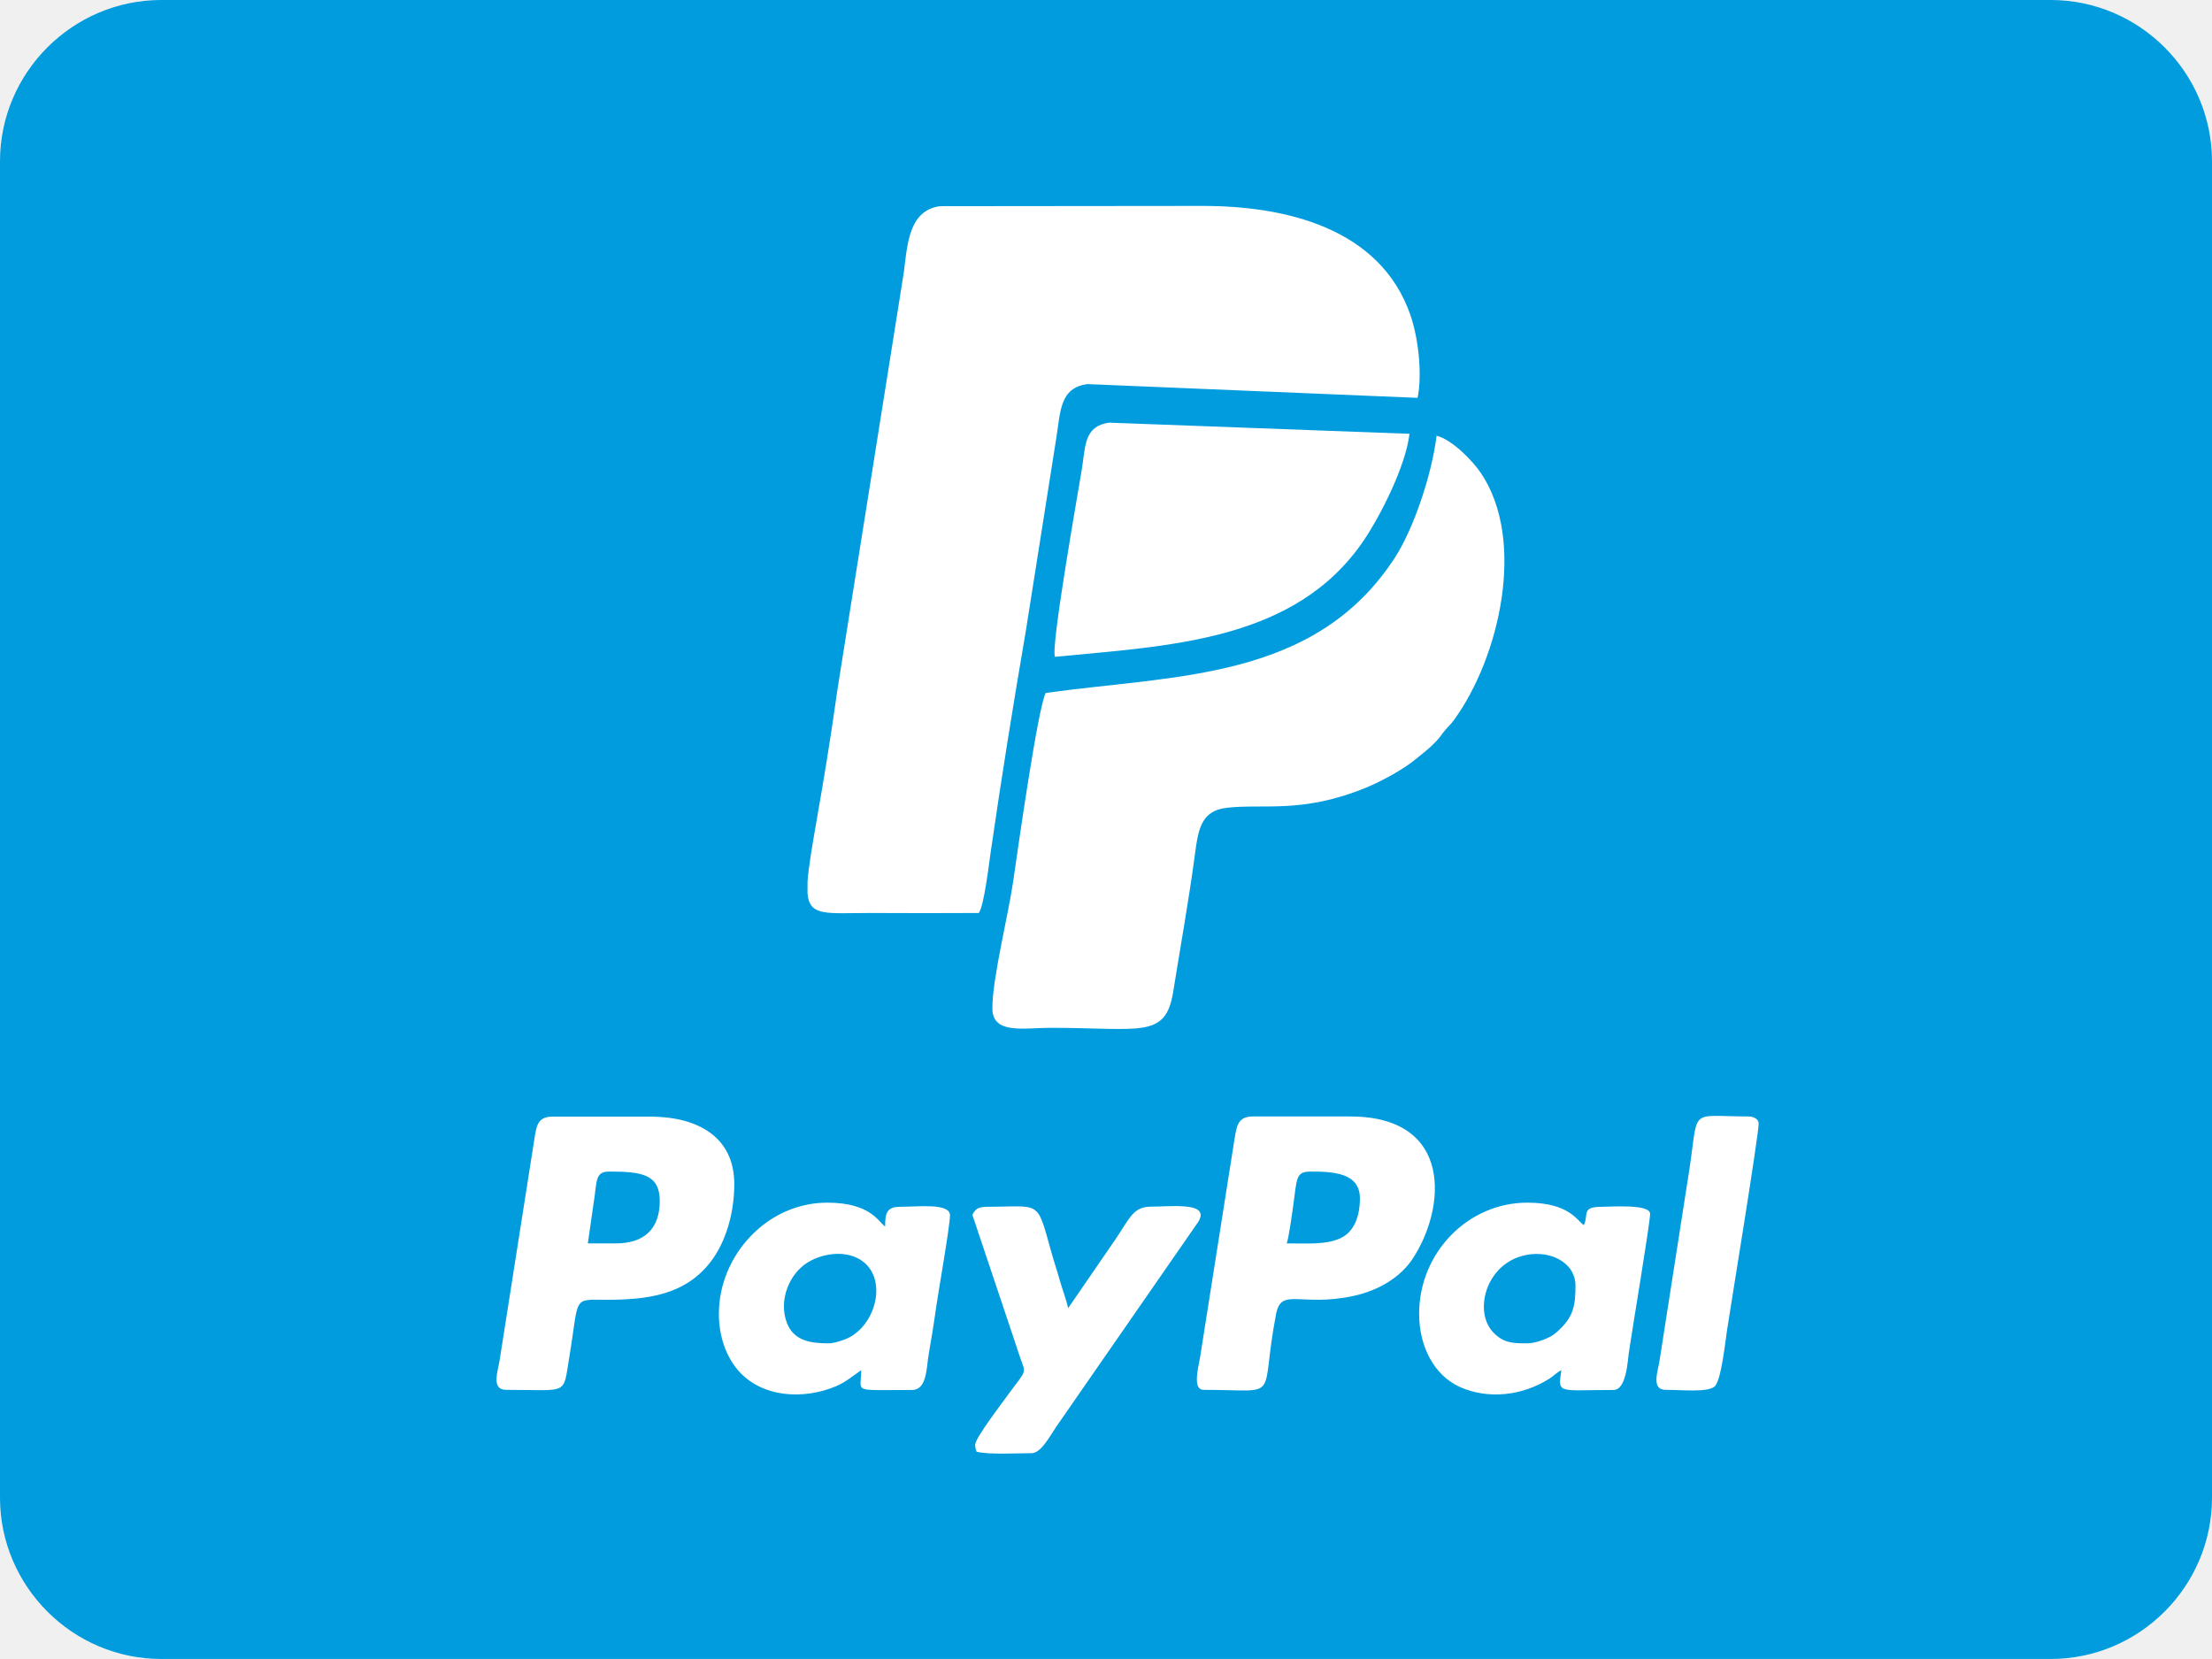
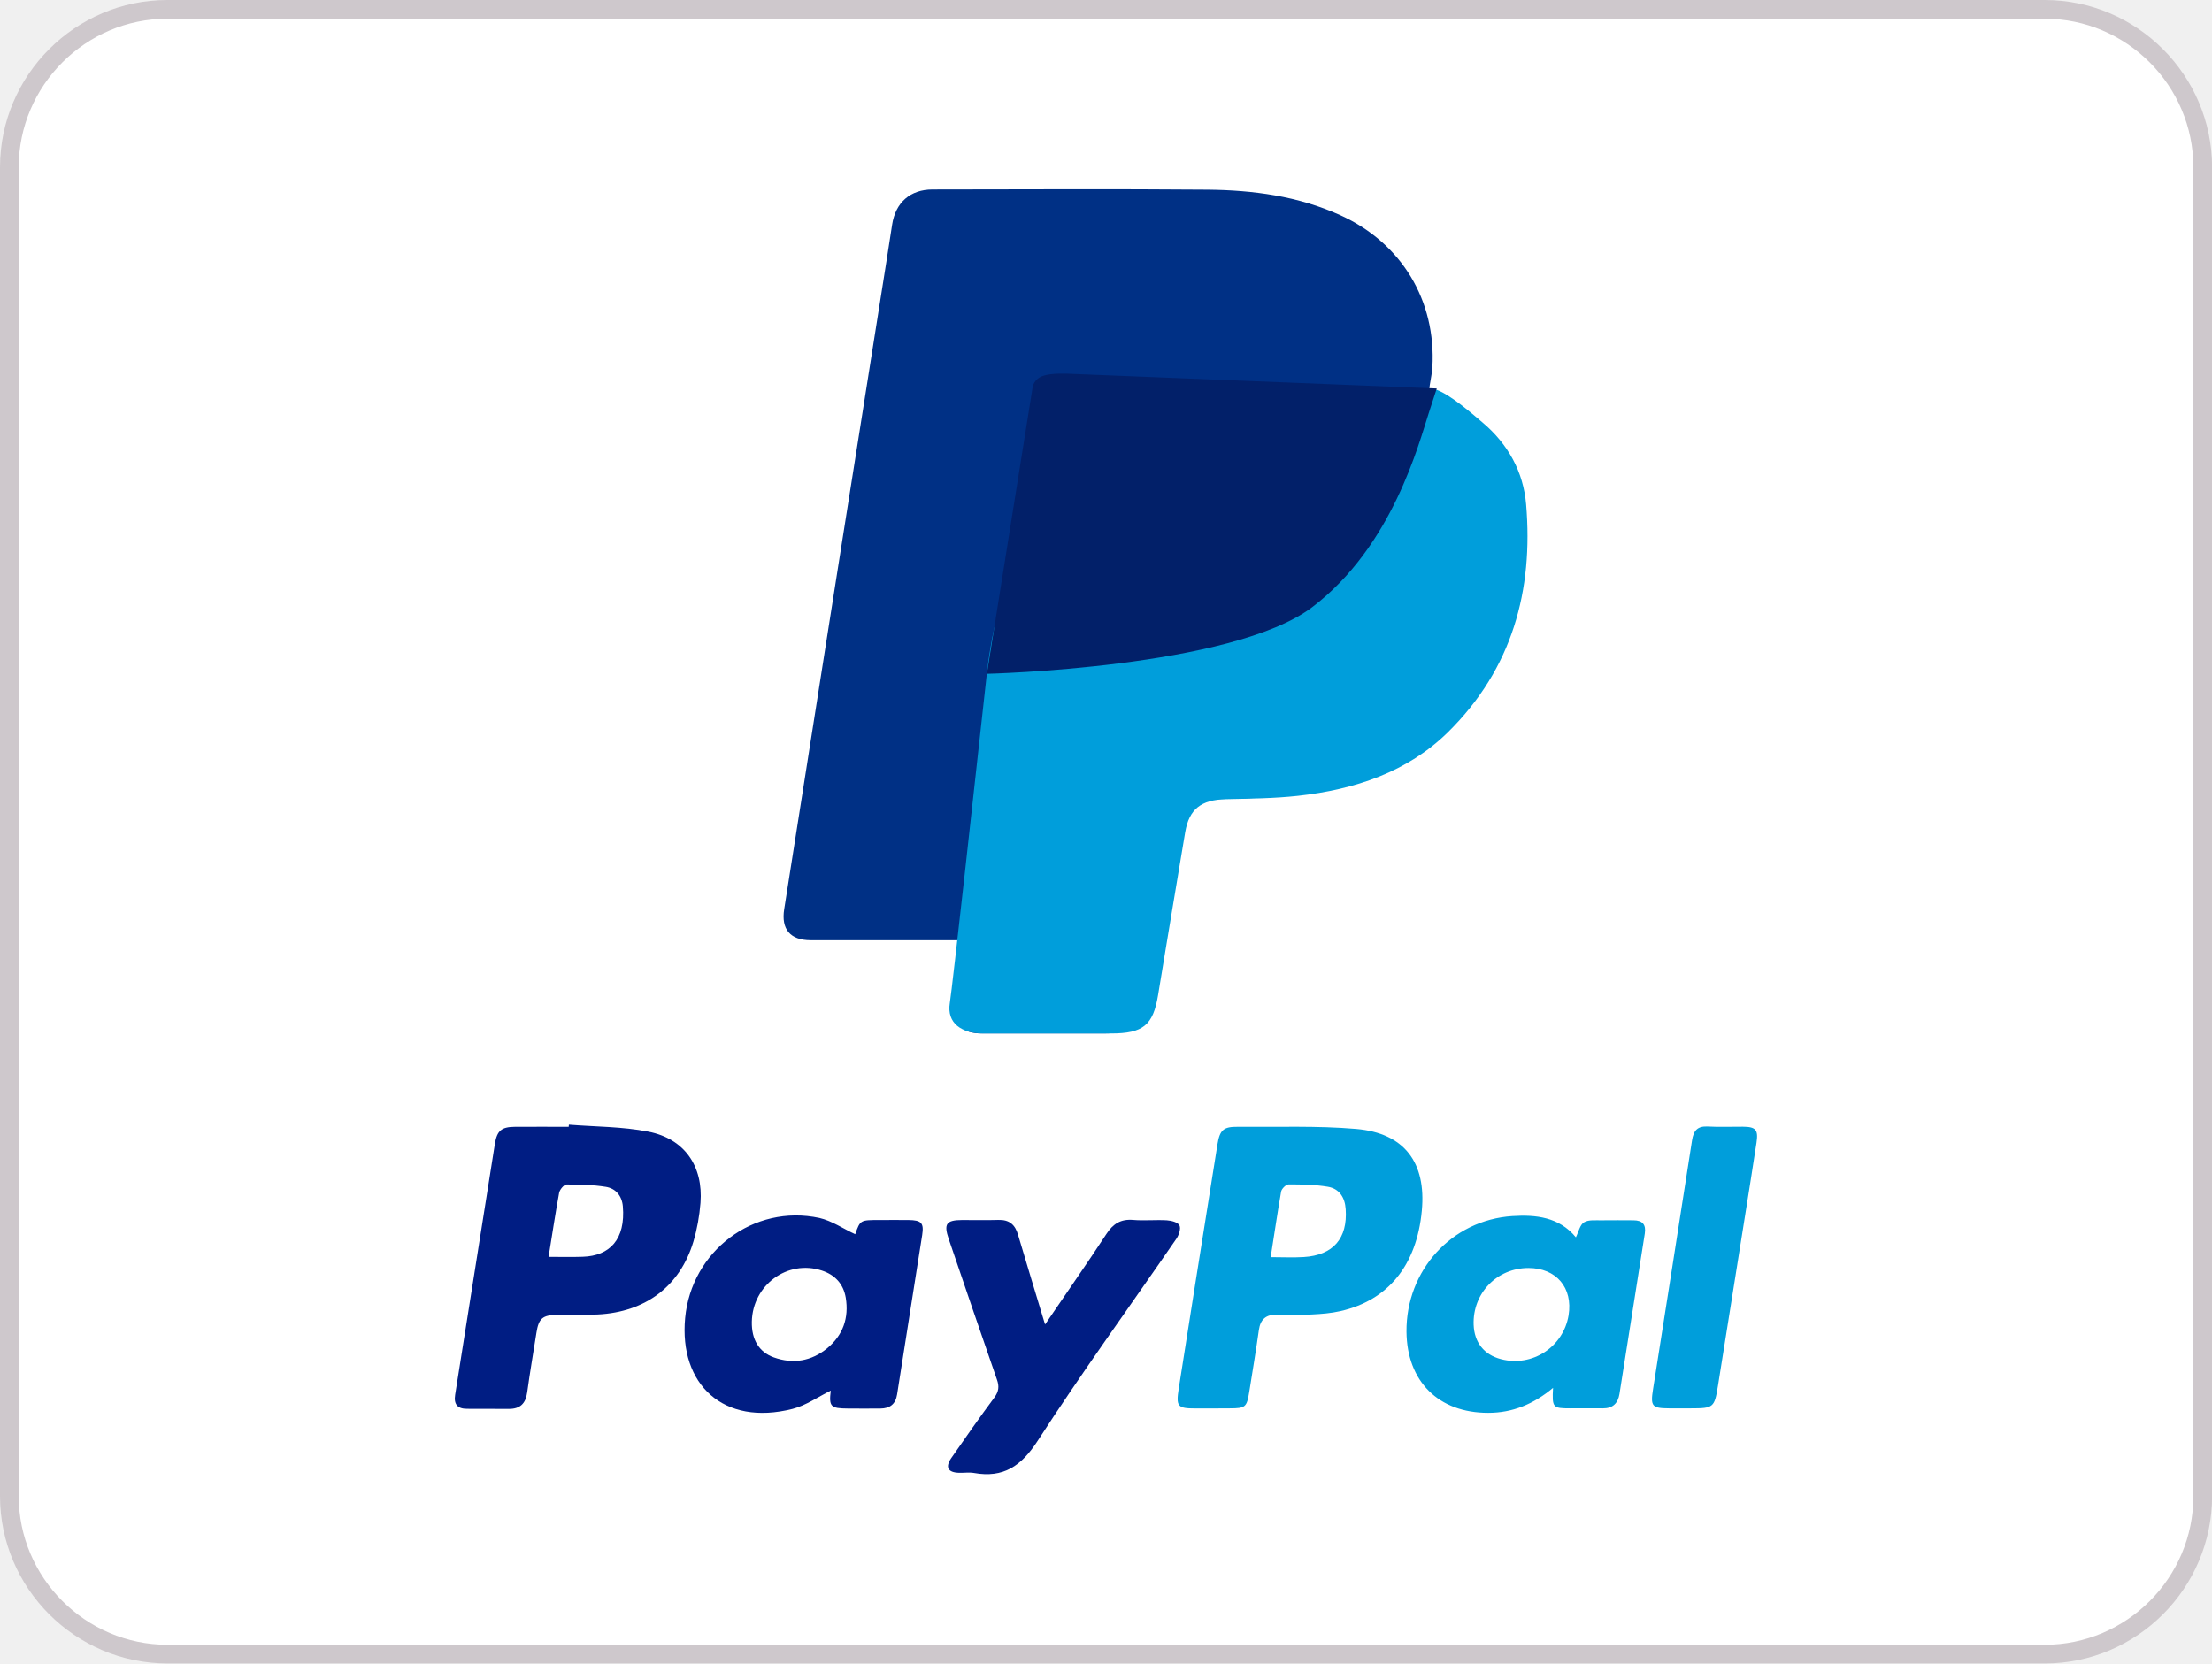
- <svg xmlns="http://www.w3.org/2000/svg" version="1.1" id="Calque_1" x="0px" y="0px" viewBox="0 0 172.19 129.14" style="enable-background:new 0 0 172.19 129.14;" xml:space="preserve">
+ <svg xmlns="http://www.w3.org/2000/svg" version="1.1" id="Calque_1" x="0px" y="0px" viewBox="0 0 236.49 177.87" style="enable-background:new 0 0 236.49 177.87;" xml:space="preserve">
  <style type="text/css">
- 	.st0{fill-rule:evenodd;clip-rule:evenodd;fill:#CCD905;}
- 	.st1{fill-rule:evenodd;clip-rule:evenodd;fill:#00ADEF;}
- 	.st2{fill-rule:evenodd;clip-rule:evenodd;}
- 	.st3{fill-rule:evenodd;clip-rule:evenodd;fill:#009CDE;}
- 	.st4{fill-rule:evenodd;clip-rule:evenodd;fill:#FFFFFF;}
- 	.st5{fill:none;stroke:#000000;stroke-width:0.567;stroke-miterlimit:22.926;}
- 	.st6{fill-rule:evenodd;clip-rule:evenodd;fill:#377F7B;}
- 	.st7{fill-rule:evenodd;clip-rule:evenodd;fill:#1A1A1A;}
- 	.st8{fill:#FFFFFF;}
- 	.st9{fill:none;stroke:#FFFFFF;stroke-width:0.567;stroke-miterlimit:22.926;}
- 	.st10{fill-rule:evenodd;clip-rule:evenodd;fill:#009287;}
- 	.st11{fill-rule:evenodd;clip-rule:evenodd;fill:#99E1DE;}
- 	.st12{fill-rule:evenodd;clip-rule:evenodd;fill:#00A1E9;}
- 	.st13{fill-rule:evenodd;clip-rule:evenodd;fill:#016FD0;}
- 	.st14{fill-rule:evenodd;clip-rule:evenodd;fill:#FEFEFF;}
- 	.st15{fill-rule:evenodd;clip-rule:evenodd;fill:#8ABDE9;}
- 	.st16{fill-rule:evenodd;clip-rule:evenodd;fill:#EF533D;}
- 	.st17{clip-path:url(#SVGID_2_);fill:url(#SVGID_3_);}
- 	.st18{clip-path:url(#SVGID_5_);fill:url(#SVGID_6_);}
- 	.st19{fill-rule:evenodd;clip-rule:evenodd;fill:#1D3663;}
- 	.st20{fill-rule:evenodd;clip-rule:evenodd;fill:#FEFEFE;}
- 	.st21{fill-rule:evenodd;clip-rule:evenodd;fill:#EDEDED;}
- 	.st22{fill-rule:evenodd;clip-rule:evenodd;fill:#C30044;}
- 	.st23{fill-rule:evenodd;clip-rule:evenodd;fill:#FFDD00;}
- 	.st24{clip-path:url(#SVGID_8_);fill-rule:evenodd;clip-rule:evenodd;fill:#2F9B46;}
- 	.st25{clip-path:url(#SVGID_8_);fill-rule:evenodd;clip-rule:evenodd;fill:#60B54D;}
- 	.st26{clip-path:url(#SVGID_8_);fill-rule:evenodd;clip-rule:evenodd;fill:#89CC53;}
- 	.st27{clip-path:url(#SVGID_8_);fill-rule:evenodd;clip-rule:evenodd;fill:#3CB8AD;}
- 	.st28{clip-path:url(#SVGID_8_);fill-rule:evenodd;clip-rule:evenodd;fill:#3394D7;}
- 	.st29{clip-path:url(#SVGID_8_);fill:none;stroke:#3394D7;stroke-width:0.216;stroke-miterlimit:22.926;}
- 	.st30{clip-path:url(#SVGID_8_);fill-rule:evenodd;clip-rule:evenodd;fill:#2772BC;}
- 	.st31{clip-path:url(#SVGID_8_);fill-rule:evenodd;clip-rule:evenodd;fill:#1B5B83;}
- 	.st32{clip-path:url(#SVGID_8_);fill-rule:evenodd;clip-rule:evenodd;fill:#993233;}
- 	.st33{clip-path:url(#SVGID_8_);fill-rule:evenodd;clip-rule:evenodd;fill:#E13030;}
- 	.st34{clip-path:url(#SVGID_8_);fill-rule:evenodd;clip-rule:evenodd;fill:#F28824;}
- 	.st35{clip-path:url(#SVGID_8_);fill-rule:evenodd;clip-rule:evenodd;fill:#F5C836;}
- 	.st36{clip-path:url(#SVGID_8_);fill-rule:evenodd;clip-rule:evenodd;fill:#238647;}
- 	.st37{clip-path:url(#SVGID_8_);fill-rule:evenodd;clip-rule:evenodd;fill:#EDEDED;}
- 	.st38{clip-path:url(#SVGID_10_);fill:url(#SVGID_11_);}
- 	.st39{fill-rule:evenodd;clip-rule:evenodd;fill:#184285;}
- 	.st40{fill-rule:evenodd;clip-rule:evenodd;fill:#B2DBF4;}
- 	.st41{fill-rule:evenodd;clip-rule:evenodd;fill:#68BCEB;}
- 	.st42{fill-rule:evenodd;clip-rule:evenodd;fill:#FDFEFE;}
- 	.st43{fill-rule:evenodd;clip-rule:evenodd;fill:#1E4A8F;}
- 	.st44{filter:url(#Adobe_OpacityMaskFilter);}
- 	.st45{clip-path:url(#SVGID_13_);fill:url(#SVGID_15_);}
- 	.st46{clip-path:url(#SVGID_13_);mask:url(#SVGID_14_);fill:url(#SVGID_16_);}
- 	.st47{fill-rule:evenodd;clip-rule:evenodd;fill:#748DB6;}
- 	.st48{fill-rule:evenodd;clip-rule:evenodd;fill:#1A458A;}
- 	.st49{fill-rule:evenodd;clip-rule:evenodd;fill:#8097BC;}
- 	.st50{clip-path:url(#SVGID_18_);fill-rule:evenodd;clip-rule:evenodd;fill:#2FACDD;}
- 	.st51{clip-path:url(#SVGID_18_);fill-rule:evenodd;clip-rule:evenodd;fill:#F49332;}
- 	.st52{clip-path:url(#SVGID_18_);fill-rule:evenodd;clip-rule:evenodd;fill:#F7A859;}
- 	.st53{clip-path:url(#SVGID_18_);fill-rule:evenodd;clip-rule:evenodd;fill:#5EC7DC;}
- 	.st54{clip-path:url(#SVGID_18_);fill-rule:evenodd;clip-rule:evenodd;fill:#32BAE2;}
- 	.st55{fill-rule:evenodd;clip-rule:evenodd;fill:#E61E28;}
- 	.st56{fill-rule:evenodd;clip-rule:evenodd;fill:#C8036F;}
- 	.st57{clip-path:url(#SVGID_20_);fill:url(#SVGID_21_);}
- 	.st58{fill-rule:evenodd;clip-rule:evenodd;fill:#000267;}
- 	.st59{fill-rule:evenodd;clip-rule:evenodd;fill:#EC2528;}
+ 	.st0{fill-rule:evenodd;clip-rule:evenodd;fill:#295D4E;}
+ 	.st1{fill-rule:evenodd;clip-rule:evenodd;fill:#FFFFFF;}
+ 	.st2{fill-rule:evenodd;clip-rule:evenodd;fill:#69B57E;}
+ 	.st3{fill:#FFFFFF;}
+ 	.st4{fill-rule:evenodd;clip-rule:evenodd;fill:#FFFFFF;stroke:#CEC8CC;stroke-width:2;stroke-miterlimit:10;}
+ 	.st5{fill:#003085;}
+ 	.st6{fill:#001D83;}
+ 	.st7{fill:#009EDB;}
+ 	.st8{fill:#022069;}
+ 	.st9{fill-rule:evenodd;clip-rule:evenodd;fill:#163255;}
+ 	.st10{fill-rule:evenodd;clip-rule:evenodd;fill:#CDF564;}
+ 	.st11{fill:#CDF564;}
</style>
-   <path class="st3" d="M12.56,0h147.07c6.91,0,12.56,5.65,12.56,12.56v104.02c0,6.91-5.65,12.56-12.56,12.56H12.56  C5.65,129.14,0,123.49,0,116.58V12.56C0,5.65,5.65,0,12.56,0" />
-   <path class="st4" d="M76.19,71.07c0.41-0.5,0.82-4,0.91-4.61c0.84-5.82,1.78-11.67,2.77-17.44l2.34-14.82  c0.35-2.15,0.26-4.02,2.45-4.3l25.69,1.07c0.35-1.68,0.12-4.48-0.56-6.45c-2.36-6.8-9.78-8.51-16.26-8.49l-20.36,0.02  c-2.65,0.35-2.54,3.54-2.87,5.51L65.2,53.61c-1.17,8.4-2.2,12.78-2.34,15.05v0.9c0.16,1.81,1.49,1.51,4.95,1.51  C70.61,71.08,73.4,71.09,76.19,71.07" />
-   <path class="st4" d="M81.4,53.94c-0.63,1.31-2.13,11.89-2.52,14.6c-0.38,2.67-1.64,7.63-1.63,9.96c0.01,2.04,2.43,1.51,4.53,1.51  c7.05,0,8.96,0.88,9.55-2.83c0.55-3.45,1.22-7.14,1.69-10.69c0.26-1.94,0.48-3.38,2.48-3.61c2.91-0.33,5.86,0.47,10.82-1.56  c1.2-0.49,2.9-1.41,3.88-2.22c0.61-0.5,1.09-0.85,1.62-1.42c0.35-0.38,0.36-0.47,0.68-0.85c0.32-0.37,0.43-0.43,0.71-0.82  c3.51-4.85,5.62-13.94,2.06-19.2c-0.64-0.95-2.25-2.6-3.44-2.89c-0.38,3.06-1.78,7.21-3.24,9.48  C102.37,52.98,91.52,52.53,81.4,53.94" />
-   <path class="st4" d="M93.69,108.19c6.21,0,4.32,1,5.64-5.88c0.41-2.14,1.91-0.54,6.03-1.43c1.98-0.43,3.64-1.45,4.59-2.87  c2.62-3.94,3.21-11.1-4.85-11.1h-7.57c-1.19,0-1.26,0.76-1.43,1.75l-2.69,17.05C93.29,106.41,92.8,108.19,93.69,108.19 M39.4,108.19  c4.88,0,4.42,0.46,4.9-2.44c0.81-4.87,0.21-4.58,2.88-4.57c3.21,0,6.18-0.36,8.18-3.01c1.09-1.44,1.8-3.64,1.8-5.99  c0-3.7-2.87-5.26-6.58-5.26h-7.57c-1.23,0-1.26,0.84-1.43,1.86l-2.68,17.06C38.76,106.76,38.21,108.19,39.4,108.19z M47.95,96.79  h-2.19l0.44-3.07c0.29-1.73,0.08-2.52,1.21-2.52c2.51,0,3.95,0.19,3.95,2.3C51.35,95.69,50.12,96.79,47.95,96.79z M110.47,102.27  c0,2.55,1.17,4.8,3.18,5.7c2.22,0.99,4.85,0.67,6.93-0.63c0.43-0.27,0.5-0.44,0.96-0.68c-0.28,1.9-0.26,1.54,4.06,1.54  c1,0,1.1-2.24,1.19-2.87c0.18-1.32,1.66-10.1,1.66-10.84c0-0.78-2.99-0.55-3.73-0.55c-1.67,0-1.02,0.58-1.43,1.43  c-0.52-0.35-1.15-1.75-4.39-1.75C114.29,93.61,110.47,97.5,110.47,102.27z M118.8,104.57c-1.01,0-1.76-0.02-2.55-0.84  c-1.53-1.59-0.64-5.16,2.22-5.96c2.04-0.57,4.17,0.44,4.17,2.31c0,1.51-0.13,2.42-1.38,3.55c-0.08,0.07-0.17,0.14-0.24,0.2  c-0.25,0.18-0.32,0.22-0.63,0.36C119.92,104.39,119.41,104.57,118.8,104.57z M55.96,102.27c0,1.83,0.6,3.34,1.46,4.36  c1.87,2.2,5.17,2.34,7.68,1.27c0.77-0.33,1.3-0.81,1.94-1.24c0,1.79-0.83,1.54,3.95,1.54c1.18,0,1.12-1.72,1.3-2.76  c0.21-1.22,0.41-2.39,0.57-3.6c0.15-1.08,1.09-6.39,1.09-7.24c0-0.97-2.51-0.66-3.84-0.66c-1.08,0-1.21,0.47-1.21,1.54  c-0.53-0.39-1.16-1.86-4.5-1.86C59.71,93.61,55.96,97.74,55.96,102.27z M64.51,104.57c-1.31,0-2.7-0.15-3.25-1.58  c-0.67-1.73,0.15-3.84,1.65-4.74c1.26-0.75,3.08-0.94,4.25-0.06c2.01,1.5,0.94,5.27-1.49,6.11  C65.34,104.42,64.86,104.57,64.51,104.57z M75.7,94.59l3.22,9.61c0.14,0.42,0.26,0.79,0.38,1.15c0.58,1.74,0.72,1.08-0.82,3.21  c-0.34,0.47-2.57,3.38-2.57,3.9c0,0.3,0.05,0.3,0.11,0.55c1.01,0.24,3.13,0.11,4.28,0.11c0.71,0,1.34-1.18,1.91-2.04l10.91-15.74  c1.41-1.84-1.86-1.41-3.5-1.41c-1.38,0-1.64,0.82-2.76,2.5l-3.71,5.4c-0.16-0.71-0.46-1.48-0.66-2.19  c-0.22-0.79-0.46-1.48-0.68-2.28c-1.12-4.03-0.77-3.42-5.02-3.42c-0.26,0-0.54,0.05-0.72,0.15C75.93,94.18,75.7,94.47,75.7,94.59z   M129.66,108.19c1.27,0,3.23,0.21,3.8-0.25c0.54-0.44,0.87-3.73,0.98-4.4c0.25-1.66,2.46-15.13,2.46-16.08  c0-0.35-0.4-0.55-0.77-0.55c-4.95,0-3.78-0.88-4.76,5l-2.19,14.04C129.04,106.8,128.53,108.19,129.66,108.19z M100.16,96.79  c0.15-0.31,0.46-2.59,0.53-3.09c0.27-1.95,0.17-2.5,1.33-2.5c1.7,0,3.84,0.07,3.84,2.08c0,1.46-0.48,2.62-1.5,3.1  C103.24,96.91,101.75,96.79,100.16,96.79z" />
-   <path class="st4" d="M82.13,51.13c8.89-0.87,18.71-1.18,24.05-9.09c1.27-1.89,3.24-5.73,3.54-8.27l-23.38-0.87  c-1.94,0.26-1.84,1.81-2.12,3.59C83.98,38,81.74,50.56,82.13,51.13" />
+   <path class="st4" d="M17.89,1h200.72c9.29,0,16.89,7.6,16.89,16.89v142.1c0,9.29-7.6,16.89-16.89,16.89H17.89  C8.6,176.87,1,169.27,1,159.98V17.89C1,8.6,8.6,1,17.89,1" />
+   <g>
+     <path class="st5" d="M103.45,100.54c-0.6,0-1.05,0-1.5,0c-5.1,0-10.19,0-15.29,0c-2.18,0-3.16-1.19-2.82-3.32   c1.95-12.34,3.88-24.69,5.83-37.03c1.7-10.75,3.4-21.49,5.1-32.24c0.21-1.31,0.41-2.62,0.61-3.93c0.36-2.37,1.94-3.76,4.32-3.76   c9.78-0.01,19.56-0.06,29.33,0.02c4.91,0.04,9.75,0.68,14.29,2.74c6.52,2.97,10.23,9.11,9.82,16.25c-0.07,1.24-0.61,2.63-0.2,3.66   c0.38,0.95,1.79,1.45,2.67,2.23c2.63,2.33,4.17,5.31,4.44,8.77c0.74,9.19-1.38,17.56-7.92,24.36c-4.11,4.27-9.46,6.14-15.23,6.81   c-2.42,0.28-4.87,0.29-7.31,0.36c-2.51,0.07-3.73,1.06-4.13,3.54c-0.93,5.81-1.84,11.61-2.75,17.42c-0.51,3.21-1.52,4.09-4.77,4.09   c-4.31,0-8.62,0-12.93,0c-2.21,0-2.97-0.9-2.63-3.13C102.72,105.15,103.08,102.92,103.45,100.54z" />
+     <path class="st6" d="M60.82,120.26c2.84,0.23,5.72,0.2,8.5,0.75c3.87,0.76,5.88,3.7,5.57,7.63c-0.11,1.39-0.36,2.8-0.76,4.14   c-1.43,4.75-5.12,7.53-10.23,7.78c-1.45,0.07-2.9,0.03-4.35,0.05c-1.54,0.01-1.96,0.37-2.2,1.91c-0.33,2.12-0.7,4.25-0.99,6.38   c-0.16,1.2-0.77,1.77-1.97,1.76c-1.49-0.01-2.98,0-4.47-0.01c-1.02,0-1.42-0.5-1.26-1.5c1.42-8.95,2.83-17.9,4.25-26.84   c0.23-1.42,0.71-1.81,2.17-1.82c1.91-0.01,3.81,0,5.72,0C60.81,120.4,60.82,120.33,60.82,120.26z M58.65,134.4   c1.34,0,2.5,0.03,3.65-0.01c2.89-0.09,4.59-1.86,4.29-5.4c-0.1-1.12-0.76-1.91-1.83-2.08c-1.38-0.22-2.79-0.26-4.19-0.25   c-0.27,0-0.72,0.54-0.79,0.88C59.37,129.79,59.03,132.04,58.65,134.4z" />
+     <path class="st7" d="M129.52,150.61c-0.58,0-1.16,0-1.74,0c-1.88,0-2.06-0.21-1.76-2.12c0.57-3.64,1.15-7.27,1.72-10.91   c0.8-5.07,1.61-10.13,2.42-15.2c0.25-1.55,0.64-1.91,2.19-1.89c4.22,0.04,8.46-0.13,12.65,0.23c5.16,0.45,7.49,3.6,7.01,8.74   c-0.54,5.81-3.58,9.58-8.7,10.74c-1,0.23-2.04,0.31-3.07,0.36c-1.24,0.06-2.48,0.04-3.73,0.02c-1.15-0.02-1.76,0.49-1.92,1.64   c-0.31,2.21-0.68,4.42-1.03,6.62c-0.26,1.63-0.41,1.76-2.08,1.76C130.84,150.61,130.18,150.61,129.52,150.61z M135.85,134.43   c1.25,0,2.4,0.06,3.53-0.01c3.15-0.19,4.71-1.99,4.49-5.12c-0.08-1.26-0.69-2.2-1.92-2.4c-1.37-0.23-2.78-0.25-4.18-0.25   c-0.28,0-0.74,0.46-0.8,0.76C136.57,129.71,136.23,132.03,135.85,134.43z" />
+     <path class="st6" d="M91.43,131.98c0.54-1.52,0.54-1.52,2.59-1.52c1.04,0,2.07-0.01,3.11,0c1.37,0.02,1.67,0.3,1.46,1.62   c-0.88,5.68-1.8,11.35-2.68,17.03c-0.16,1.05-0.78,1.5-1.78,1.51c-1.16,0.01-2.32,0.01-3.48,0c-1.85-0.01-2.04-0.21-1.83-1.92   c-1.34,0.66-2.65,1.59-4.09,1.96c-7.38,1.87-12.14-2.61-11.48-9.72c0.67-7.17,7.33-12.21,14.36-10.7   C88.95,130.55,90.17,131.4,91.43,131.98z M80.38,141.33c-0.04,1.9,0.76,3.25,2.35,3.82c2.07,0.74,4.02,0.4,5.7-0.97   c1.69-1.39,2.35-3.25,1.99-5.42c-0.25-1.47-1.15-2.44-2.56-2.9C84.2,134.66,80.46,137.41,80.38,141.33z" />
+     <path class="st7" d="M166.04,148.41c-2.1,1.75-4.34,2.67-6.93,2.67c-5.3,0.01-8.69-3.35-8.74-8.68   c-0.05-6.54,4.82-11.94,11.32-12.36c2.5-0.16,5,0.09,6.79,2.27c0.29-0.58,0.43-1.35,0.88-1.61c0.5-0.3,1.27-0.19,1.93-0.21   c1.12-0.02,2.24,0,3.35,0c0.95,0,1.36,0.45,1.21,1.41c-0.91,5.72-1.81,11.44-2.71,17.16c-0.16,1-0.72,1.55-1.77,1.54   c-1.16-0.01-2.32,0-3.48,0C166,150.6,165.93,150.53,166.04,148.41z M163.41,135.59c-3.37,0-5.98,2.7-5.86,6.07   c0.07,1.89,1.11,3.21,2.93,3.68c3.33,0.87,6.66-1.3,7.22-4.69C168.18,137.71,166.39,135.59,163.41,135.59z" />
+     <path class="st6" d="M111.73,141.63c2.3-3.39,4.48-6.5,6.56-9.68c0.72-1.1,1.54-1.61,2.86-1.5c1.19,0.1,2.4-0.03,3.6,0.04   c0.48,0.03,1.18,0.21,1.35,0.55c0.17,0.33-0.06,1.03-0.33,1.42c-4.95,7.2-10.09,14.28-14.83,21.61c-1.76,2.71-3.66,4-6.81,3.44   c-0.52-0.09-1.08,0-1.61-0.02c-1.17-0.03-1.49-0.6-0.82-1.57c1.51-2.18,3.03-4.35,4.61-6.48c0.47-0.64,0.54-1.18,0.27-1.93   c-1.74-5-3.44-10.01-5.15-15.02c-0.55-1.62-0.27-2.02,1.43-2.03c1.28,0,2.57,0.03,3.85-0.01c1.18-0.04,1.82,0.48,2.14,1.62   C109.76,135.16,110.71,138.23,111.73,141.63z" />
+     <path class="st7" d="M179.81,150.6c-0.46,0-0.91,0-1.37,0c-1.82-0.01-2-0.22-1.71-2.05c1.39-8.87,2.8-17.73,4.17-26.61   c0.16-1.05,0.58-1.54,1.69-1.48c1.24,0.07,2.48,0.01,3.73,0.02c1.4,0.01,1.68,0.32,1.47,1.72c-0.39,2.62-0.82,5.23-1.23,7.85   c-0.96,6.05-1.92,12.09-2.89,18.14c-0.37,2.32-0.48,2.41-2.87,2.41C180.47,150.6,180.14,150.6,179.81,150.6z" />
+     <path class="st7" d="M163.16,53.93c-0.29-3.45-1.91-6.44-4.68-8.77c-0.93-0.78-3.34-2.93-4.92-3.49   c-2.81-2.23-46.82,23.7-46.82,23.7s-0.8,2.69-1.24,6.71c-1.25,11.4-3.68,33.49-3.95,35.15c-0.36,2.22,1.28,3.28,3.62,3.28   c4.54,0,9.08,0,13.62,0c3.42,0,4.49-0.88,5.02-4.09c0.96-5.81,1.92-11.61,2.9-17.42c0.42-2.49,1.71-3.48,4.35-3.54   c2.57-0.06,5.16-0.08,7.7-0.36c6.08-0.67,11.71-2.54,16.05-6.81C161.7,71.49,163.94,63.12,163.16,53.93z" />
+     <path class="st8" d="M153.6,41.54c0,0,0.24-0.69-0.83,2.57c-1.07,3.26-3.87,14.28-12.46,20.8c-8.59,6.53-34.8,7.14-34.8,7.14   l4.9-30.71c0,0,0.13-0.8,1.07-1.14c0.94-0.34,2.67-0.24,3.17-0.22C124.38,40.37,153.6,41.54,153.6,41.54z" />
+   </g>
</svg>
